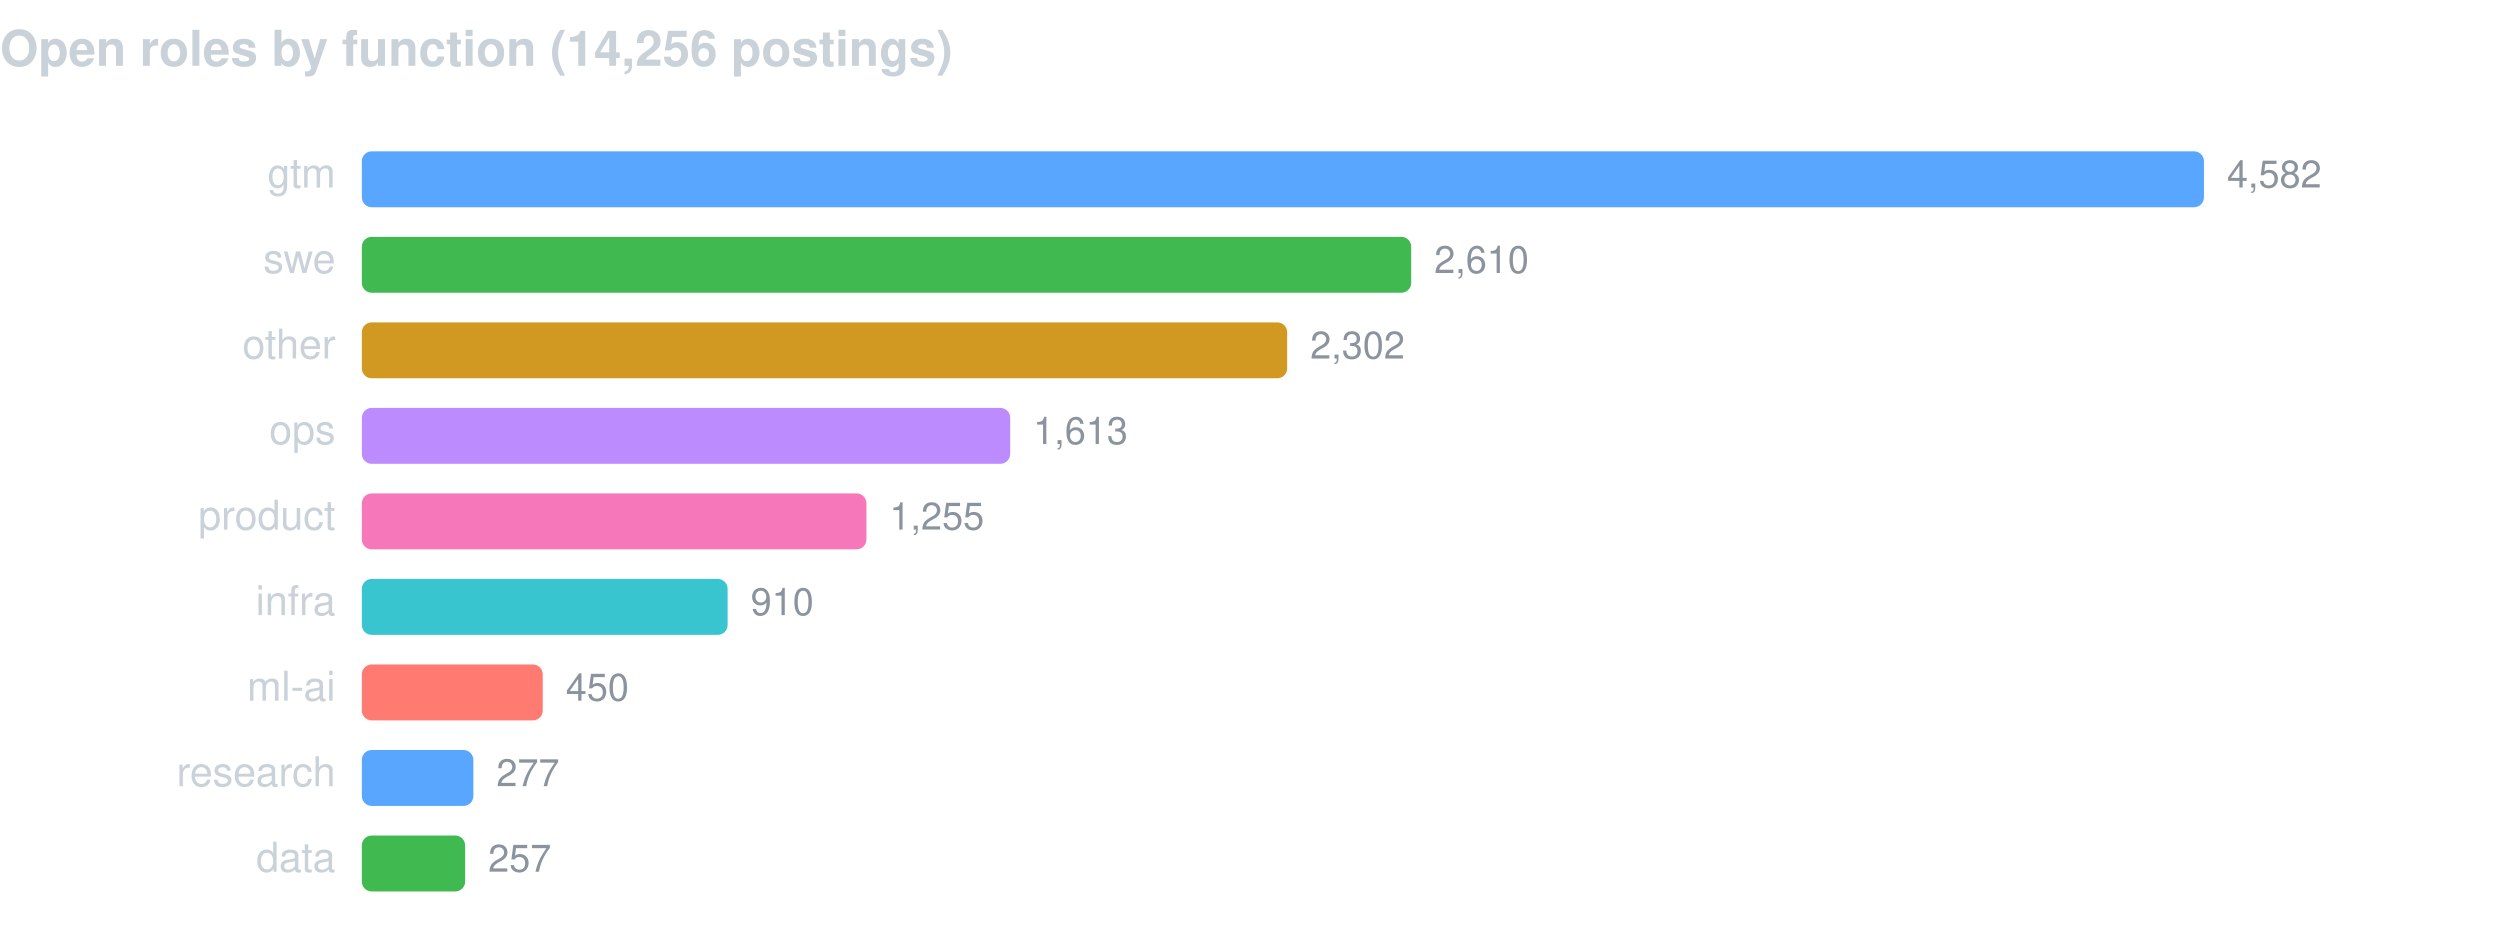
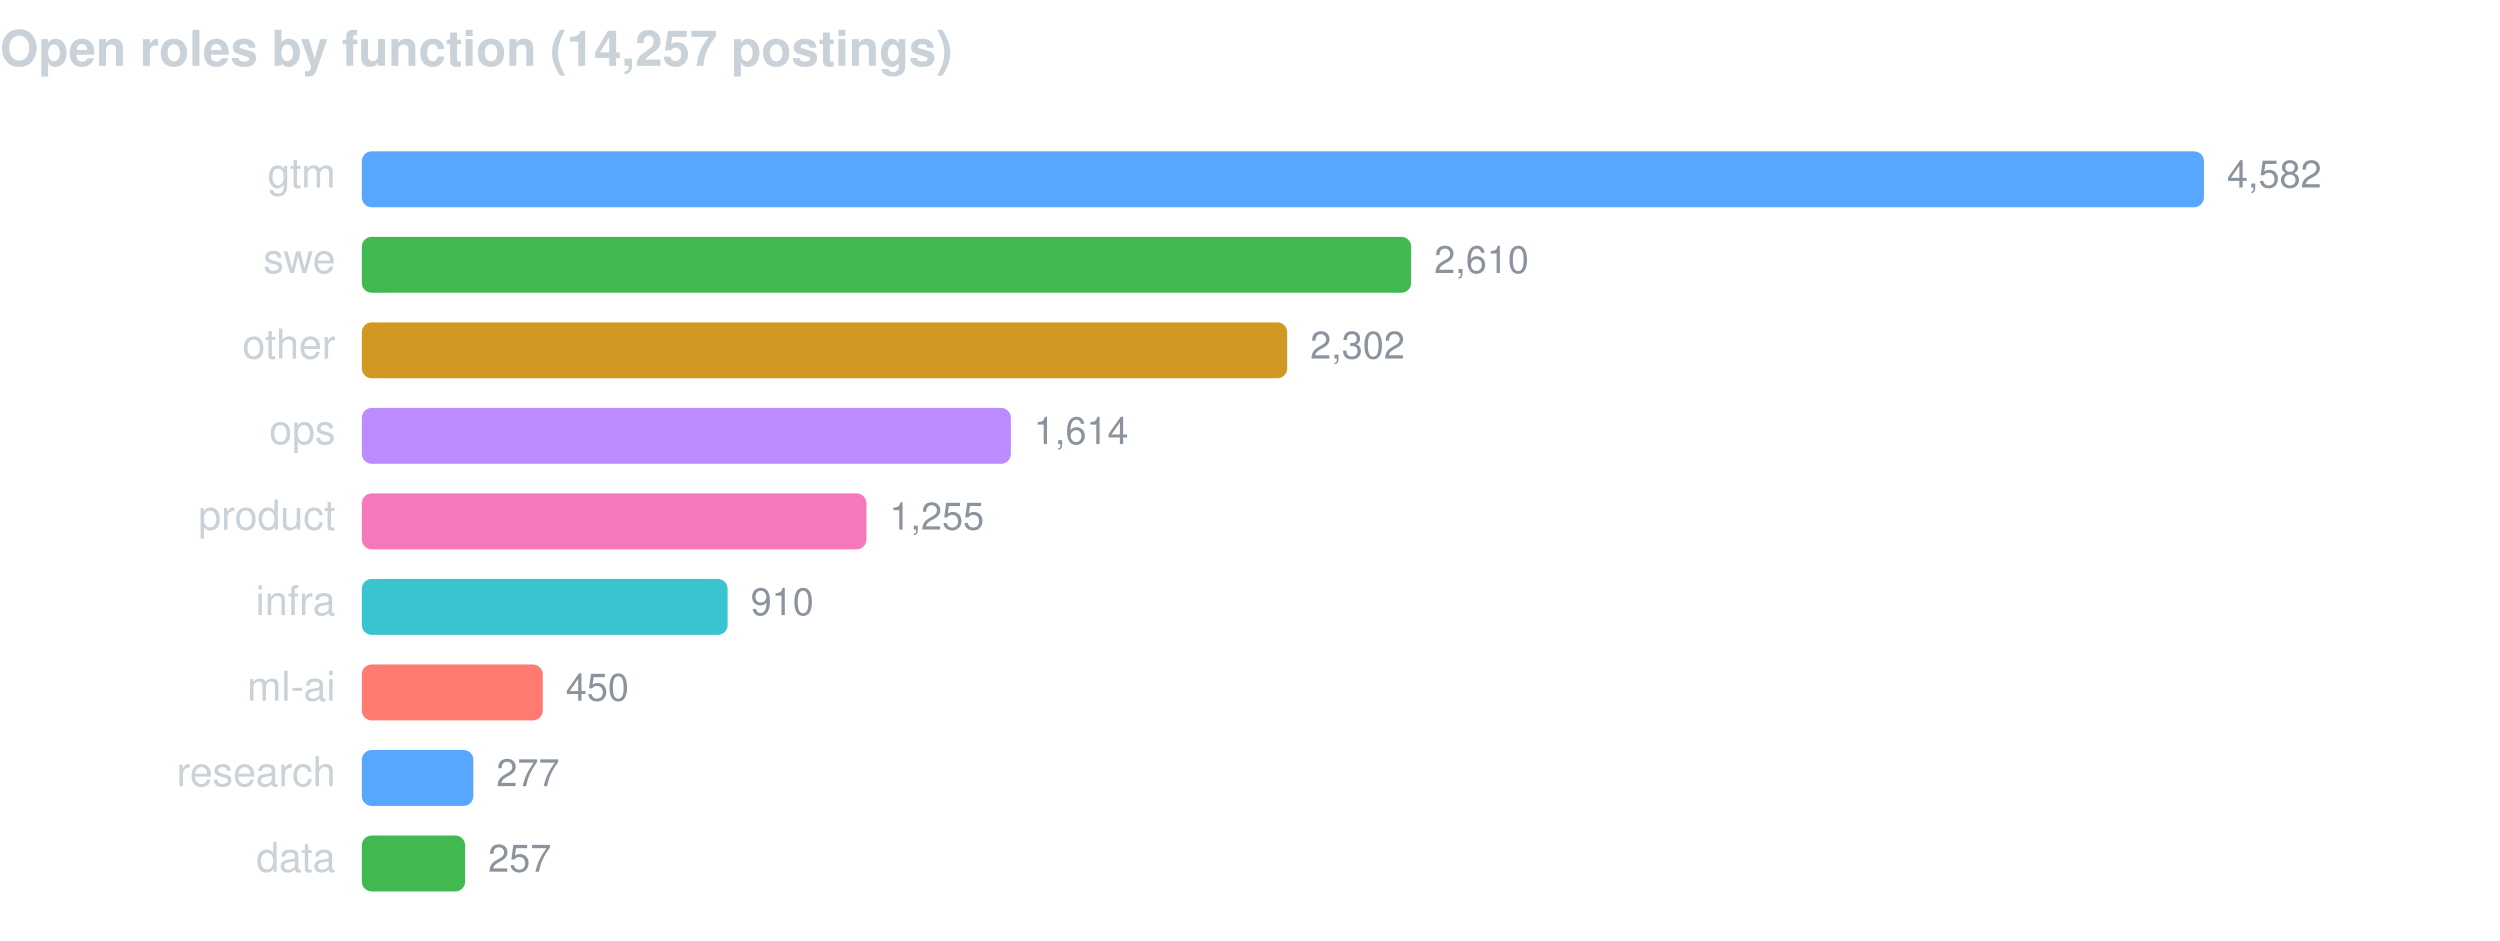
<svg xmlns="http://www.w3.org/2000/svg" width="760" height="286" viewBox="0 0 760 286" font-family="-apple-system,BlinkMacSystemFont,Segoe UI,Helvetica,Arial,sans-serif">
-   <text x="0" y="20" fill="#c9d1d9" font-size="15" font-weight="600">Open roles by function (14,256 postings)</text>
+   <text x="0" y="20" fill="#c9d1d9" font-size="15" font-weight="600">Open roles by function (14,257 postings)</text>
  <text x="102" y="57" fill="#c9d1d9" font-size="12.5" text-anchor="end">gtm</text>
  <rect x="110" y="46" width="560.0" height="17" rx="3" fill="#58a6ff" />
  <text x="677.0" y="57" fill="#8b949e" font-size="11.5">4,582</text>
  <text x="102" y="83" fill="#c9d1d9" font-size="12.5" text-anchor="end">swe</text>
  <rect x="110" y="72" width="319.0" height="17" rx="3" fill="#3fb950" />
  <text x="436.0" y="83" fill="#8b949e" font-size="11.5">2,610</text>
  <text x="102" y="109" fill="#c9d1d9" font-size="12.5" text-anchor="end">other</text>
  <rect x="110" y="98" width="281.3" height="17" rx="3" fill="#d29922" />
  <text x="398.3" y="109" fill="#8b949e" font-size="11.5">2,302</text>
  <text x="102" y="135" fill="#c9d1d9" font-size="12.5" text-anchor="end">ops</text>
-   <rect x="110" y="124" width="197.1" height="17" rx="3" fill="#bc8cff" />
-   <text x="314.1" y="135" fill="#8b949e" font-size="11.5">1,613</text>
+   <rect x="110" y="124" width="197.3" height="17" rx="3" fill="#bc8cff" />
+   <text x="314.3" y="135" fill="#8b949e" font-size="11.5">1,614</text>
  <text x="102" y="161" fill="#c9d1d9" font-size="12.5" text-anchor="end">product</text>
  <rect x="110" y="150" width="153.4" height="17" rx="3" fill="#f778ba" />
  <text x="270.4" y="161" fill="#8b949e" font-size="11.5">1,255</text>
  <text x="102" y="187" fill="#c9d1d9" font-size="12.5" text-anchor="end">infra</text>
  <rect x="110" y="176" width="111.2" height="17" rx="3" fill="#39c5cf" />
  <text x="228.2" y="187" fill="#8b949e" font-size="11.5">910</text>
  <text x="102" y="213" fill="#c9d1d9" font-size="12.5" text-anchor="end">ml-ai</text>
  <rect x="110" y="202" width="55.0" height="17" rx="3" fill="#ff7b72" />
  <text x="172.0" y="213" fill="#8b949e" font-size="11.5">450</text>
  <text x="102" y="239" fill="#c9d1d9" font-size="12.5" text-anchor="end">research</text>
  <rect x="110" y="228" width="33.9" height="17" rx="3" fill="#58a6ff" />
  <text x="150.9" y="239" fill="#8b949e" font-size="11.5">277</text>
  <text x="102" y="265" fill="#c9d1d9" font-size="12.5" text-anchor="end">data</text>
  <rect x="110" y="254" width="31.4" height="17" rx="3" fill="#3fb950" />
  <text x="148.4" y="265" fill="#8b949e" font-size="11.5">257</text>
</svg>
